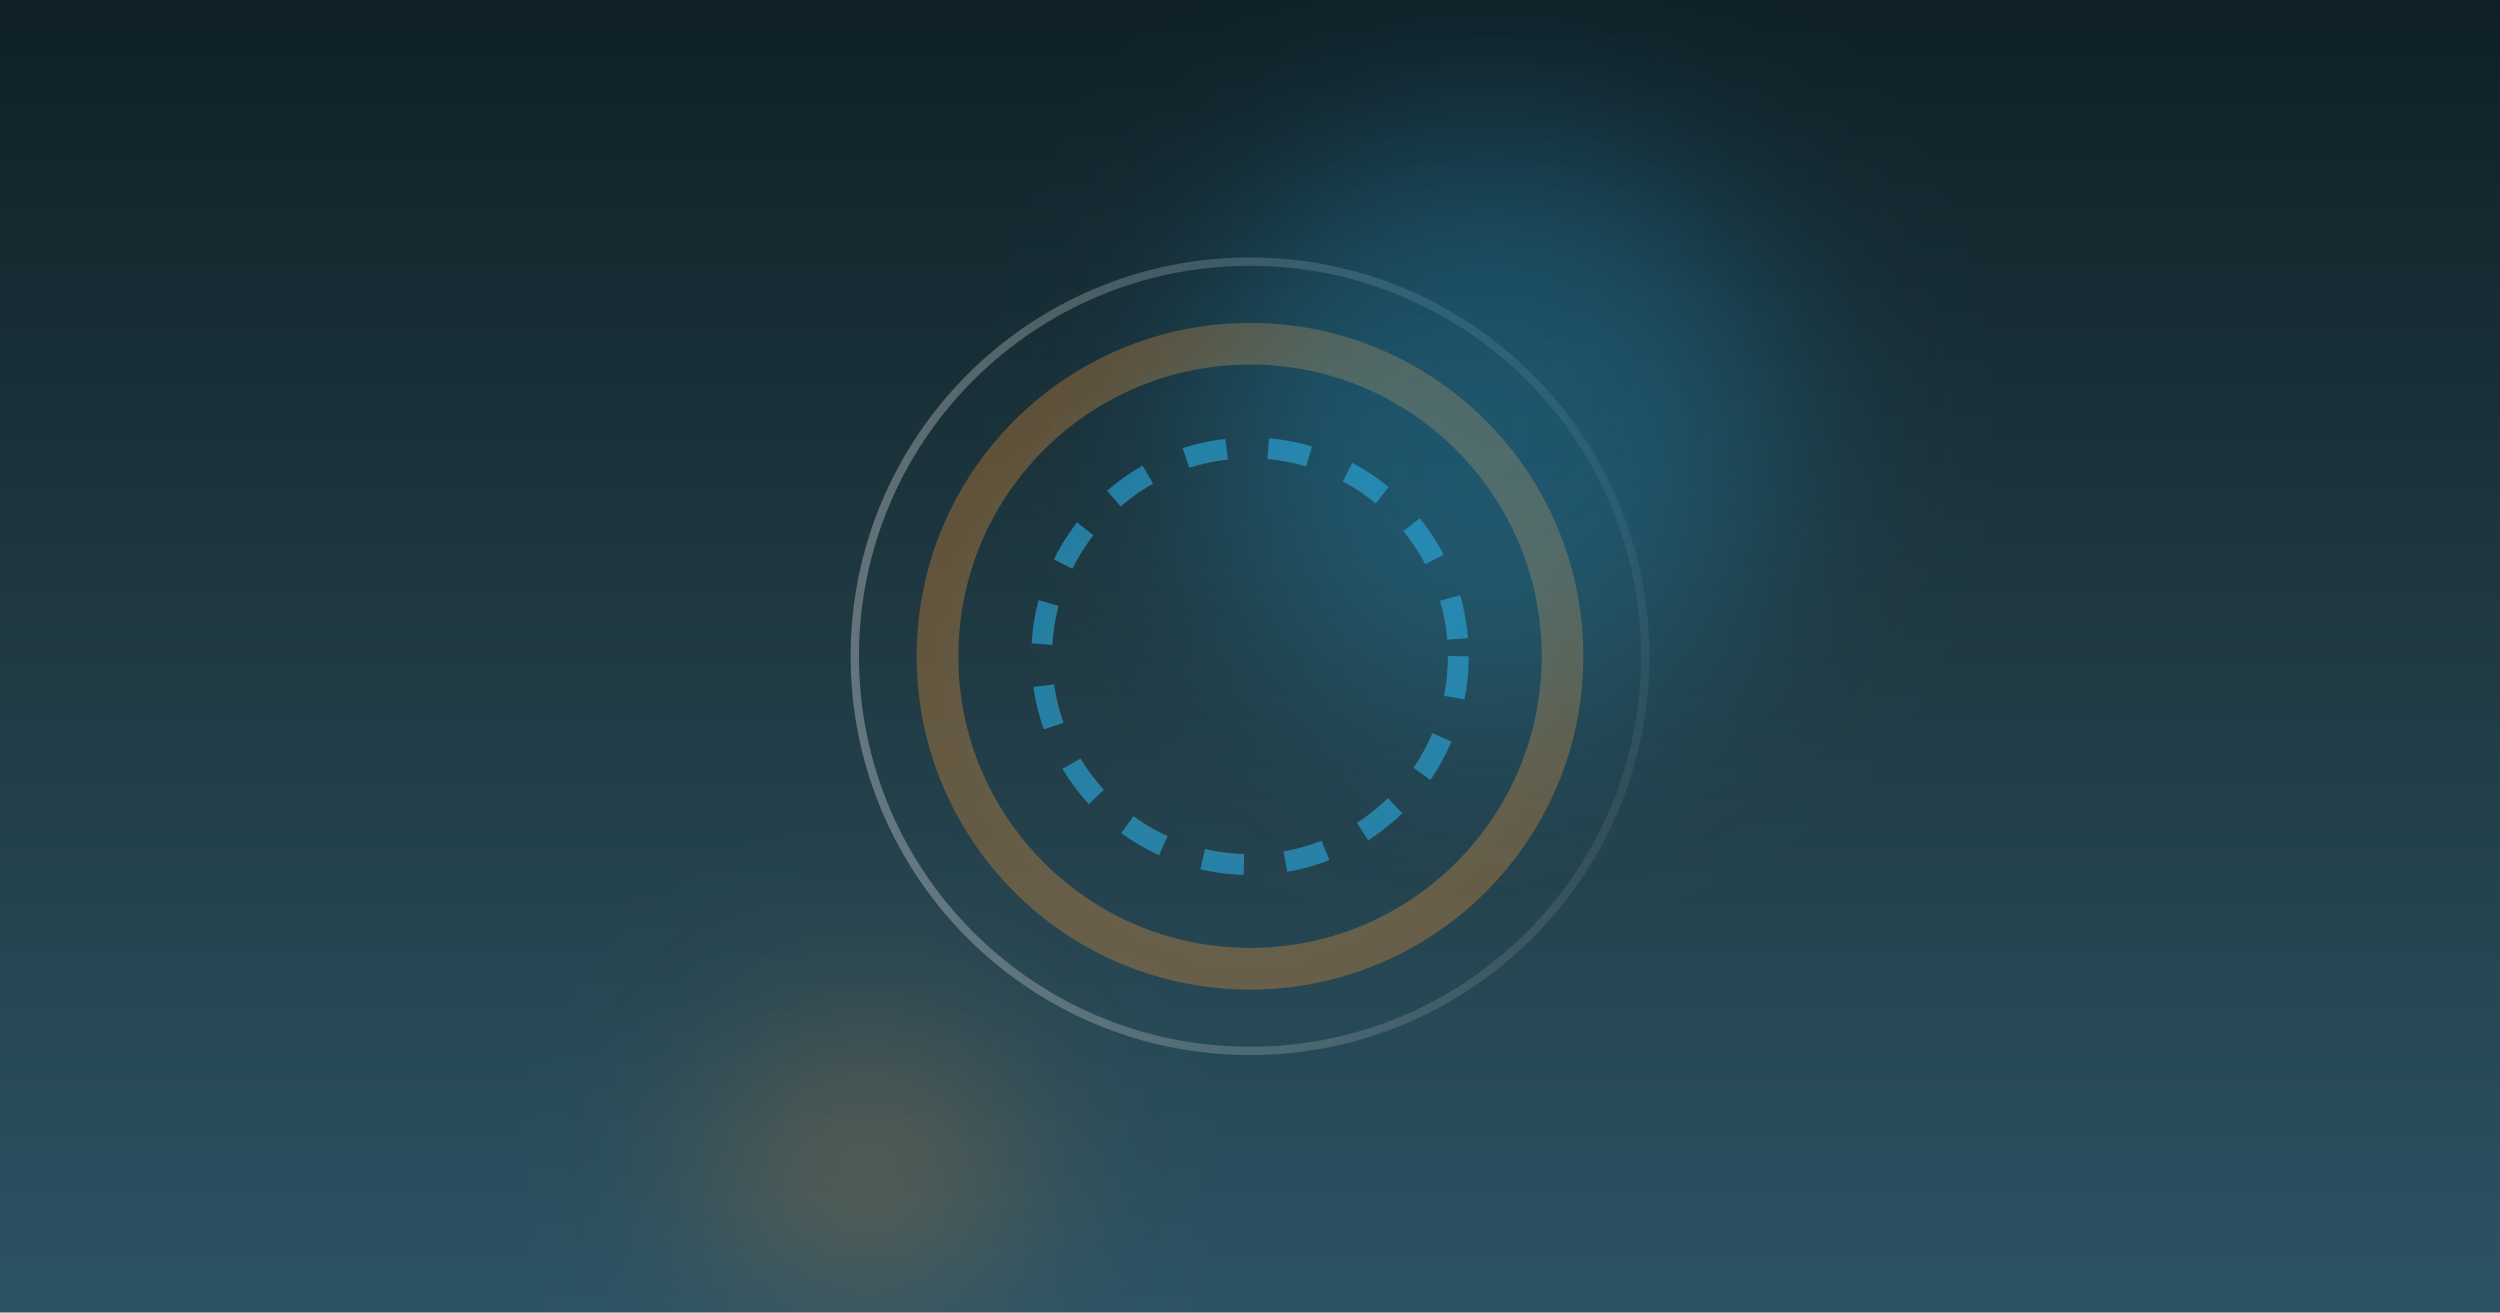
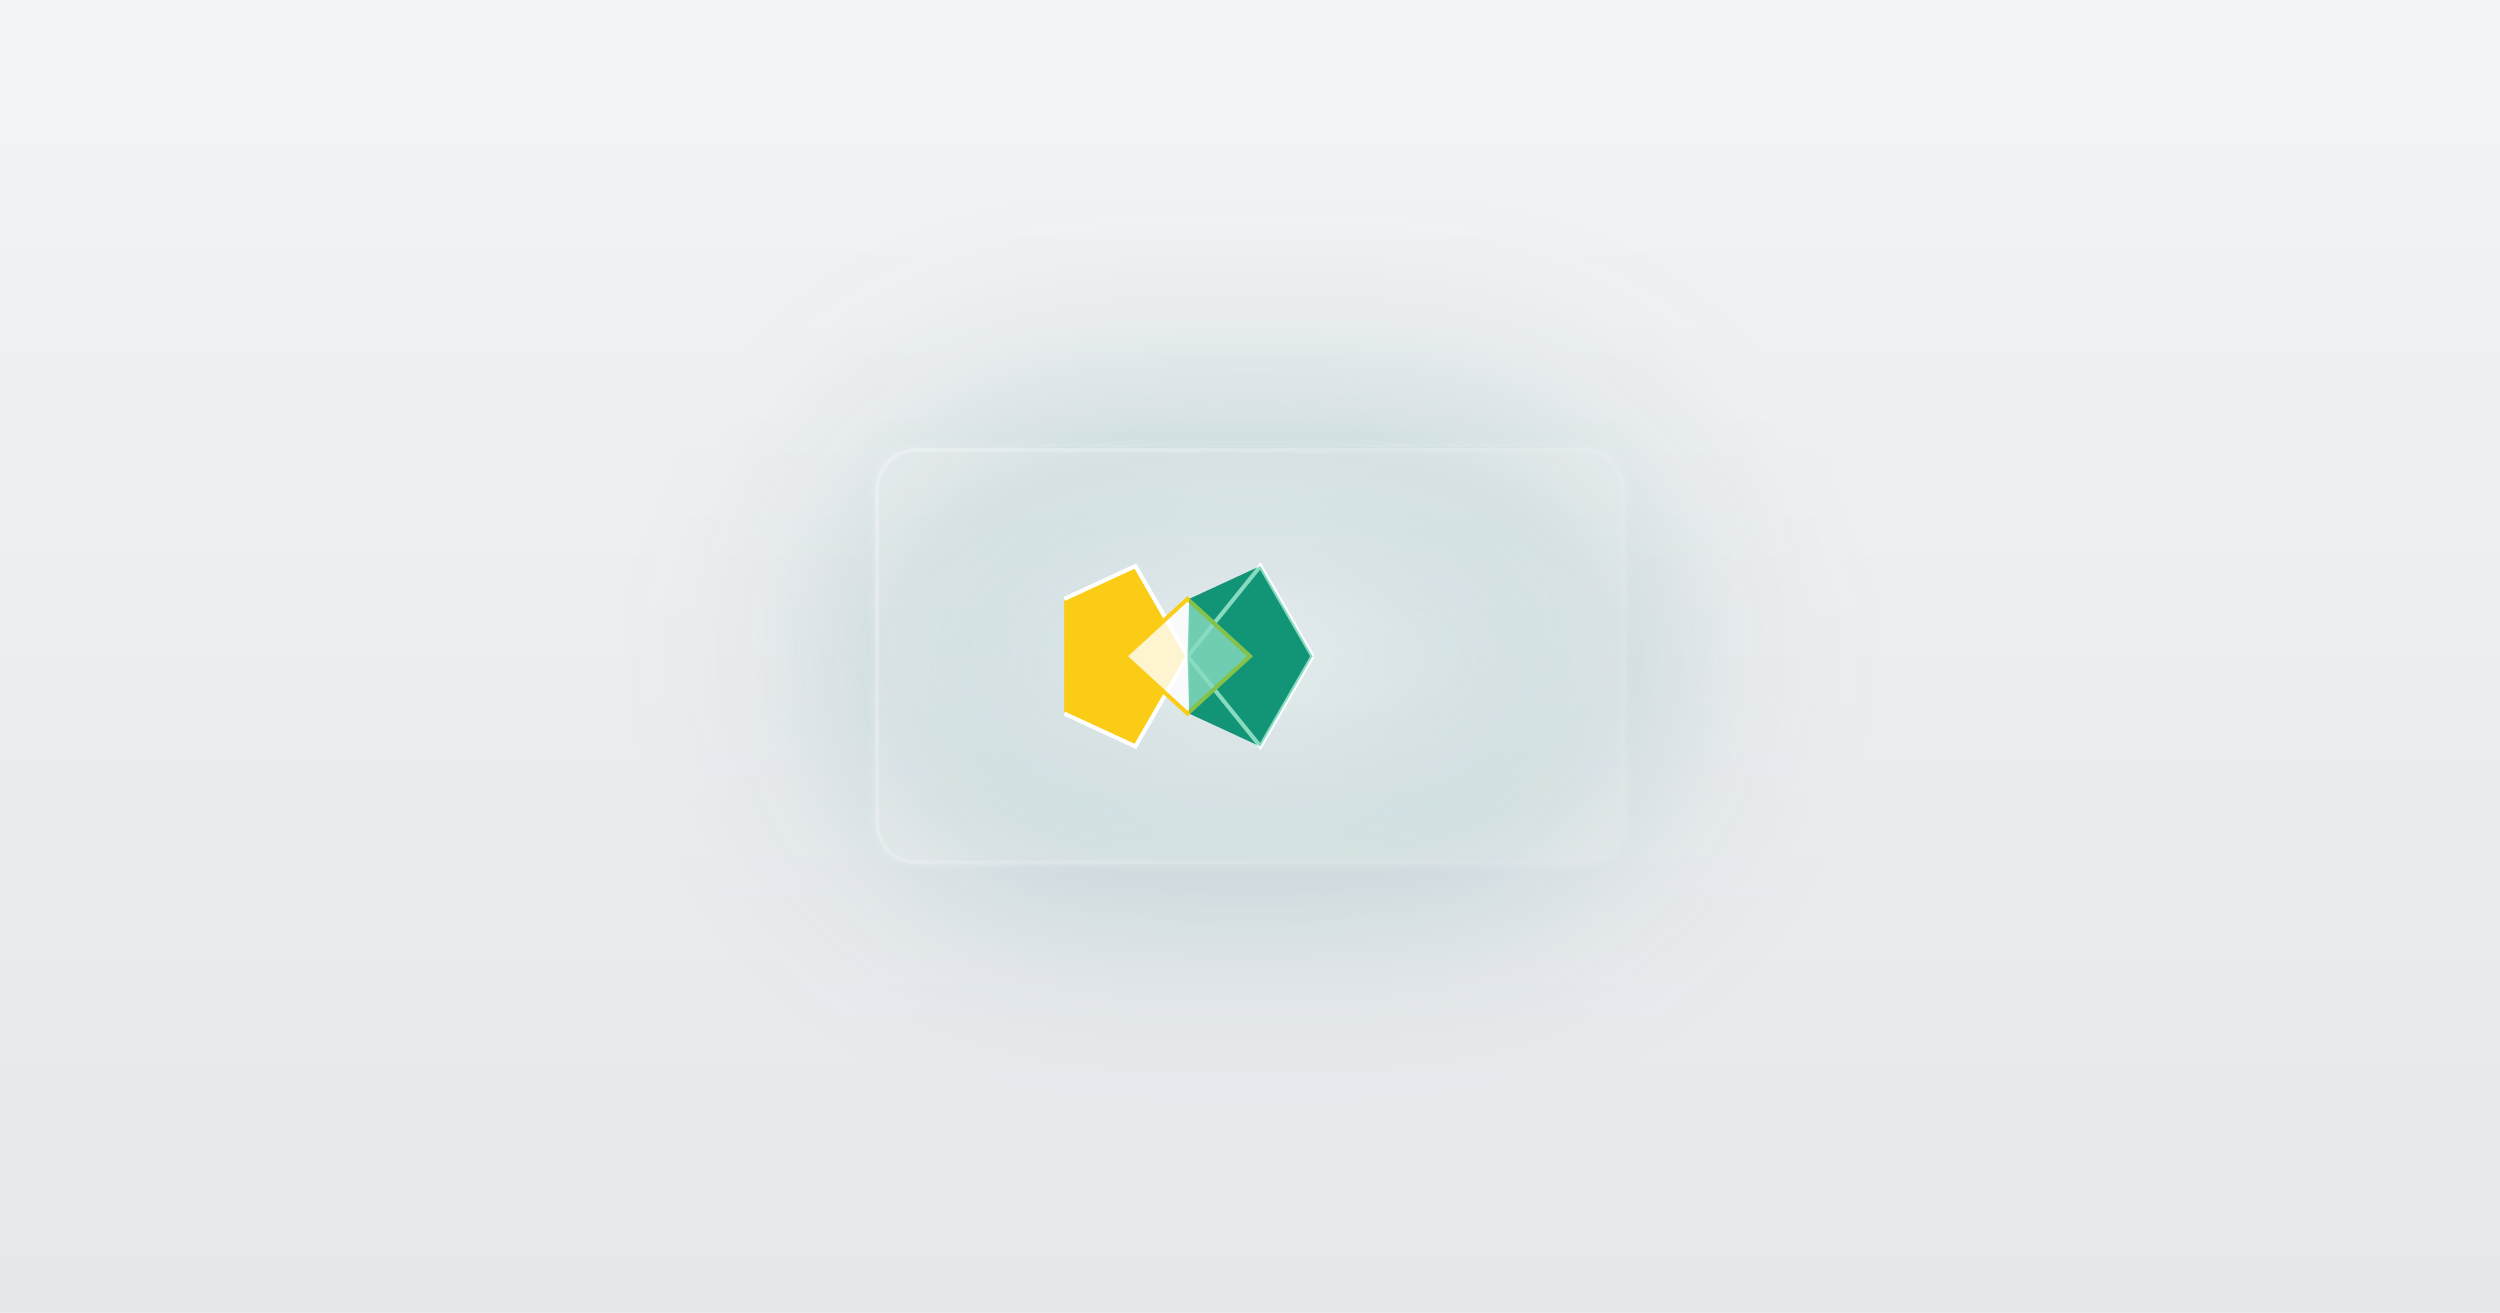
<svg xmlns="http://www.w3.org/2000/svg" width="1200" height="630" viewBox="0 0 1200 630" fill="none">
-   <rect width="1200" height="630" fill="url(#paint0_linear_2_1)" />
-   <g opacity="0.6">
-     <circle cx="600" cy="315" r="150" stroke="url(#paint1_radial_2_1)" stroke-width="20" />
-     <circle cx="600" cy="315" r="100" stroke="url(#paint2_radial_2_1)" stroke-width="10" stroke-dasharray="20 20" />
-     <path d="M789.706 315C789.706 419.53 704.816 504.421 600 504.421C495.184 504.421 410.294 419.53 410.294 315C410.294 210.47 495.184 125.579 600 125.579C704.816 125.579 789.706 210.47 789.706 315Z" stroke="url(#paint3_linear_2_1)" stroke-width="4" />
+   <rect width="1200" height="630" fill="url(#paint0_linear_70_2)" />
+   <g filter="url(#filter0_f_70_2)">
+     <path d="M400.5 315C400.5 248.687 454.187 195 520.5 195H679.5C745.813 195 800.5 248.687 800.5 315C800.5 381.313 745.813 435 679.5 435H520.5C454.187 435 400.5 381.313 400.5 315Z" fill="#14706F" fill-opacity="0.2" />
  </g>
-   <g opacity="0.3" filter="url(#filter0_f_2_1)">
-     <path d="M854 204C854 280.923 791.923 343 715 343C638.077 343 576 280.923 576 204C576 127.077 638.077 65 715 65C791.923 65 854 127.077 854 204Z" fill="#29ABE2" />
+   <rect x="420" y="215" width="360" height="200" rx="20" fill="white" fill-opacity="0.1" />
+   <g style="mix-blend-mode:overlay">
+     <rect x="420" y="215" width="360" height="200" rx="20" fill="url(#paint1_radial_70_2)" fill-opacity="0.5" />
  </g>
-   <g opacity="0.3" filter="url(#filter1_f_2_1)">
-     <path d="M480 565C480 600.346 451.346 629 416 629C380.654 629 352 600.346 352 565C352 529.654 380.654 501 416 501C451.346 501 480 529.654 480 565Z" fill="#FF9933" />
+   <g filter="url(#filter1_d_70_2)">
+     <rect x="420" y="215" width="360" height="200" rx="20" fill="white" fill-opacity="0.05" />
+     <rect x="421" y="216" width="358" height="198" rx="19" stroke="url(#paint2_linear_70_2)" stroke-opacity="0.5" stroke-width="2" />
  </g>
+   <path d="M570 315L545 358.301L510.799 342.5L510.799 287.5L545 271.699L570 315Z" fill="#FACC15" />
+   <path d="M630 315L605 271.699L570.799 287.5V342.5L605 358.301L630 315Z" fill="#14706F" />
+   <path d="M570 315L545 358.301L510.799 342.5M570 315L605 358.301L630 315M570 315L605 271.699L630 315M570 315L545 271.699L510.799 287.5" stroke="white" stroke-width="2" />
+   <path d="M600 315L570 342.5L540 315L570 287.5L600 315Z" fill="white" fill-opacity="0.8" />
+   <path d="M570 287.5L540 315L570 342.5L600 315L570 287.5Z" stroke="#FACC15" stroke-width="2" />
+   <path d="M630 315L605 358.301L570.799 342.5L570 315L570.799 287.5L605 271.699L630 315Z" fill="#10B981" fill-opacity="0.5" />
  <defs>
-     <filter id="filter0_f_2_1" x="476" y="-35" width="478" height="478" filterUnits="userSpaceOnUse" color-interpolation-filters="sRGB">
+     <filter id="filter0_f_70_2" x="300.5" y="95" width="600" height="440" filterUnits="userSpaceOnUse" color-interpolation-filters="sRGB">
      <feFlood flood-opacity="0" result="BackgroundImageFix" />
      <feBlend mode="normal" in="SourceGraphic" in2="BackgroundImageFix" result="shape" />
-       <feGaussianBlur stdDeviation="50" result="effect1_foregroundBlur_2_1" />
+       <feGaussianBlur stdDeviation="50" result="effect1_foregroundBlur_70_2" />
    </filter>
-     <filter id="filter1_f_2_1" x="252" y="401" width="328" height="328" filterUnits="userSpaceOnUse" color-interpolation-filters="sRGB">
+     <filter id="filter1_d_70_2" x="416" y="211" width="368" height="208" filterUnits="userSpaceOnUse" color-interpolation-filters="sRGB">
      <feFlood flood-opacity="0" result="BackgroundImageFix" />
-       <feBlend mode="normal" in="SourceGraphic" in2="BackgroundImageFix" result="shape" />
-       <feGaussianBlur stdDeviation="50" result="effect1_foregroundBlur_2_1" />
+       <feColorMatrix in="SourceAlpha" type="matrix" values="0 0 0 0 0 0 0 0 0 0 0 0 0 0 0 0 0 0 127 0" result="hardAlpha" />
+       <feOffset />
+       <feGaussianBlur stdDeviation="2" />
+       <feComposite in2="hardAlpha" operator="out" />
+       <feColorMatrix type="matrix" values="0 0 0 0 1 0 0 0 0 1 0 0 0 0 1 0 0 0 0.25 0" />
+       <feBlend mode="normal" in2="BackgroundImageFix" result="effect1_dropShadow_70_2" />
+       <feBlend mode="normal" in="SourceGraphic" in2="effect1_dropShadow_70_2" result="shape" />
    </filter>
-     <linearGradient id="paint0_linear_2_1" x1="600" y1="0" x2="600" y2="630" gradientUnits="userSpaceOnUse">
-       <stop stop-color="#0F2027" />
-       <stop offset="0.5" stop-color="#203A43" />
-       <stop offset="1" stop-color="#2C5364" />
+     <linearGradient id="paint0_linear_70_2" x1="600" y1="0" x2="600" y2="630" gradientUnits="userSpaceOnUse">
+       <stop stop-color="#F3F4F6" />
+       <stop offset="1" stop-color="#E5E7EB" />
    </linearGradient>
-     <radialGradient id="paint1_radial_2_1" cx="0" cy="0" r="1" gradientUnits="userSpaceOnUse" gradientTransform="translate(600 315) rotate(90) scale(150)">
-       <stop stop-color="#29ABE2" />
-       <stop offset="1" stop-color="#FF9933" stop-opacity="0.5" />
+     <radialGradient id="paint1_radial_70_2" cx="0" cy="0" r="1" gradientUnits="userSpaceOnUse" gradientTransform="translate(600 315) rotate(90) scale(100 180)">
+       <stop stop-color="white" />
+       <stop offset="1" stop-color="white" stop-opacity="0" />
    </radialGradient>
-     <radialGradient id="paint2_radial_2_1" cx="0" cy="0" r="1" gradientUnits="userSpaceOnUse" gradientTransform="translate(600 315) rotate(90) scale(100)">
-       <stop stop-color="#FF9933" />
-       <stop offset="1" stop-color="#29ABE2" />
-     </radialGradient>
-     <linearGradient id="paint3_linear_2_1" x1="410.294" y1="315" x2="789.706" y2="315" gradientUnits="userSpaceOnUse">
+     <linearGradient id="paint2_linear_70_2" x1="420" y1="215" x2="780" y2="415" gradientUnits="userSpaceOnUse">
      <stop stop-color="white" stop-opacity="0.5" />
-       <stop offset="1" stop-color="white" stop-opacity="0.1" />
+       <stop offset="1" stop-color="white" stop-opacity="0" />
    </linearGradient>
  </defs>
</svg>
